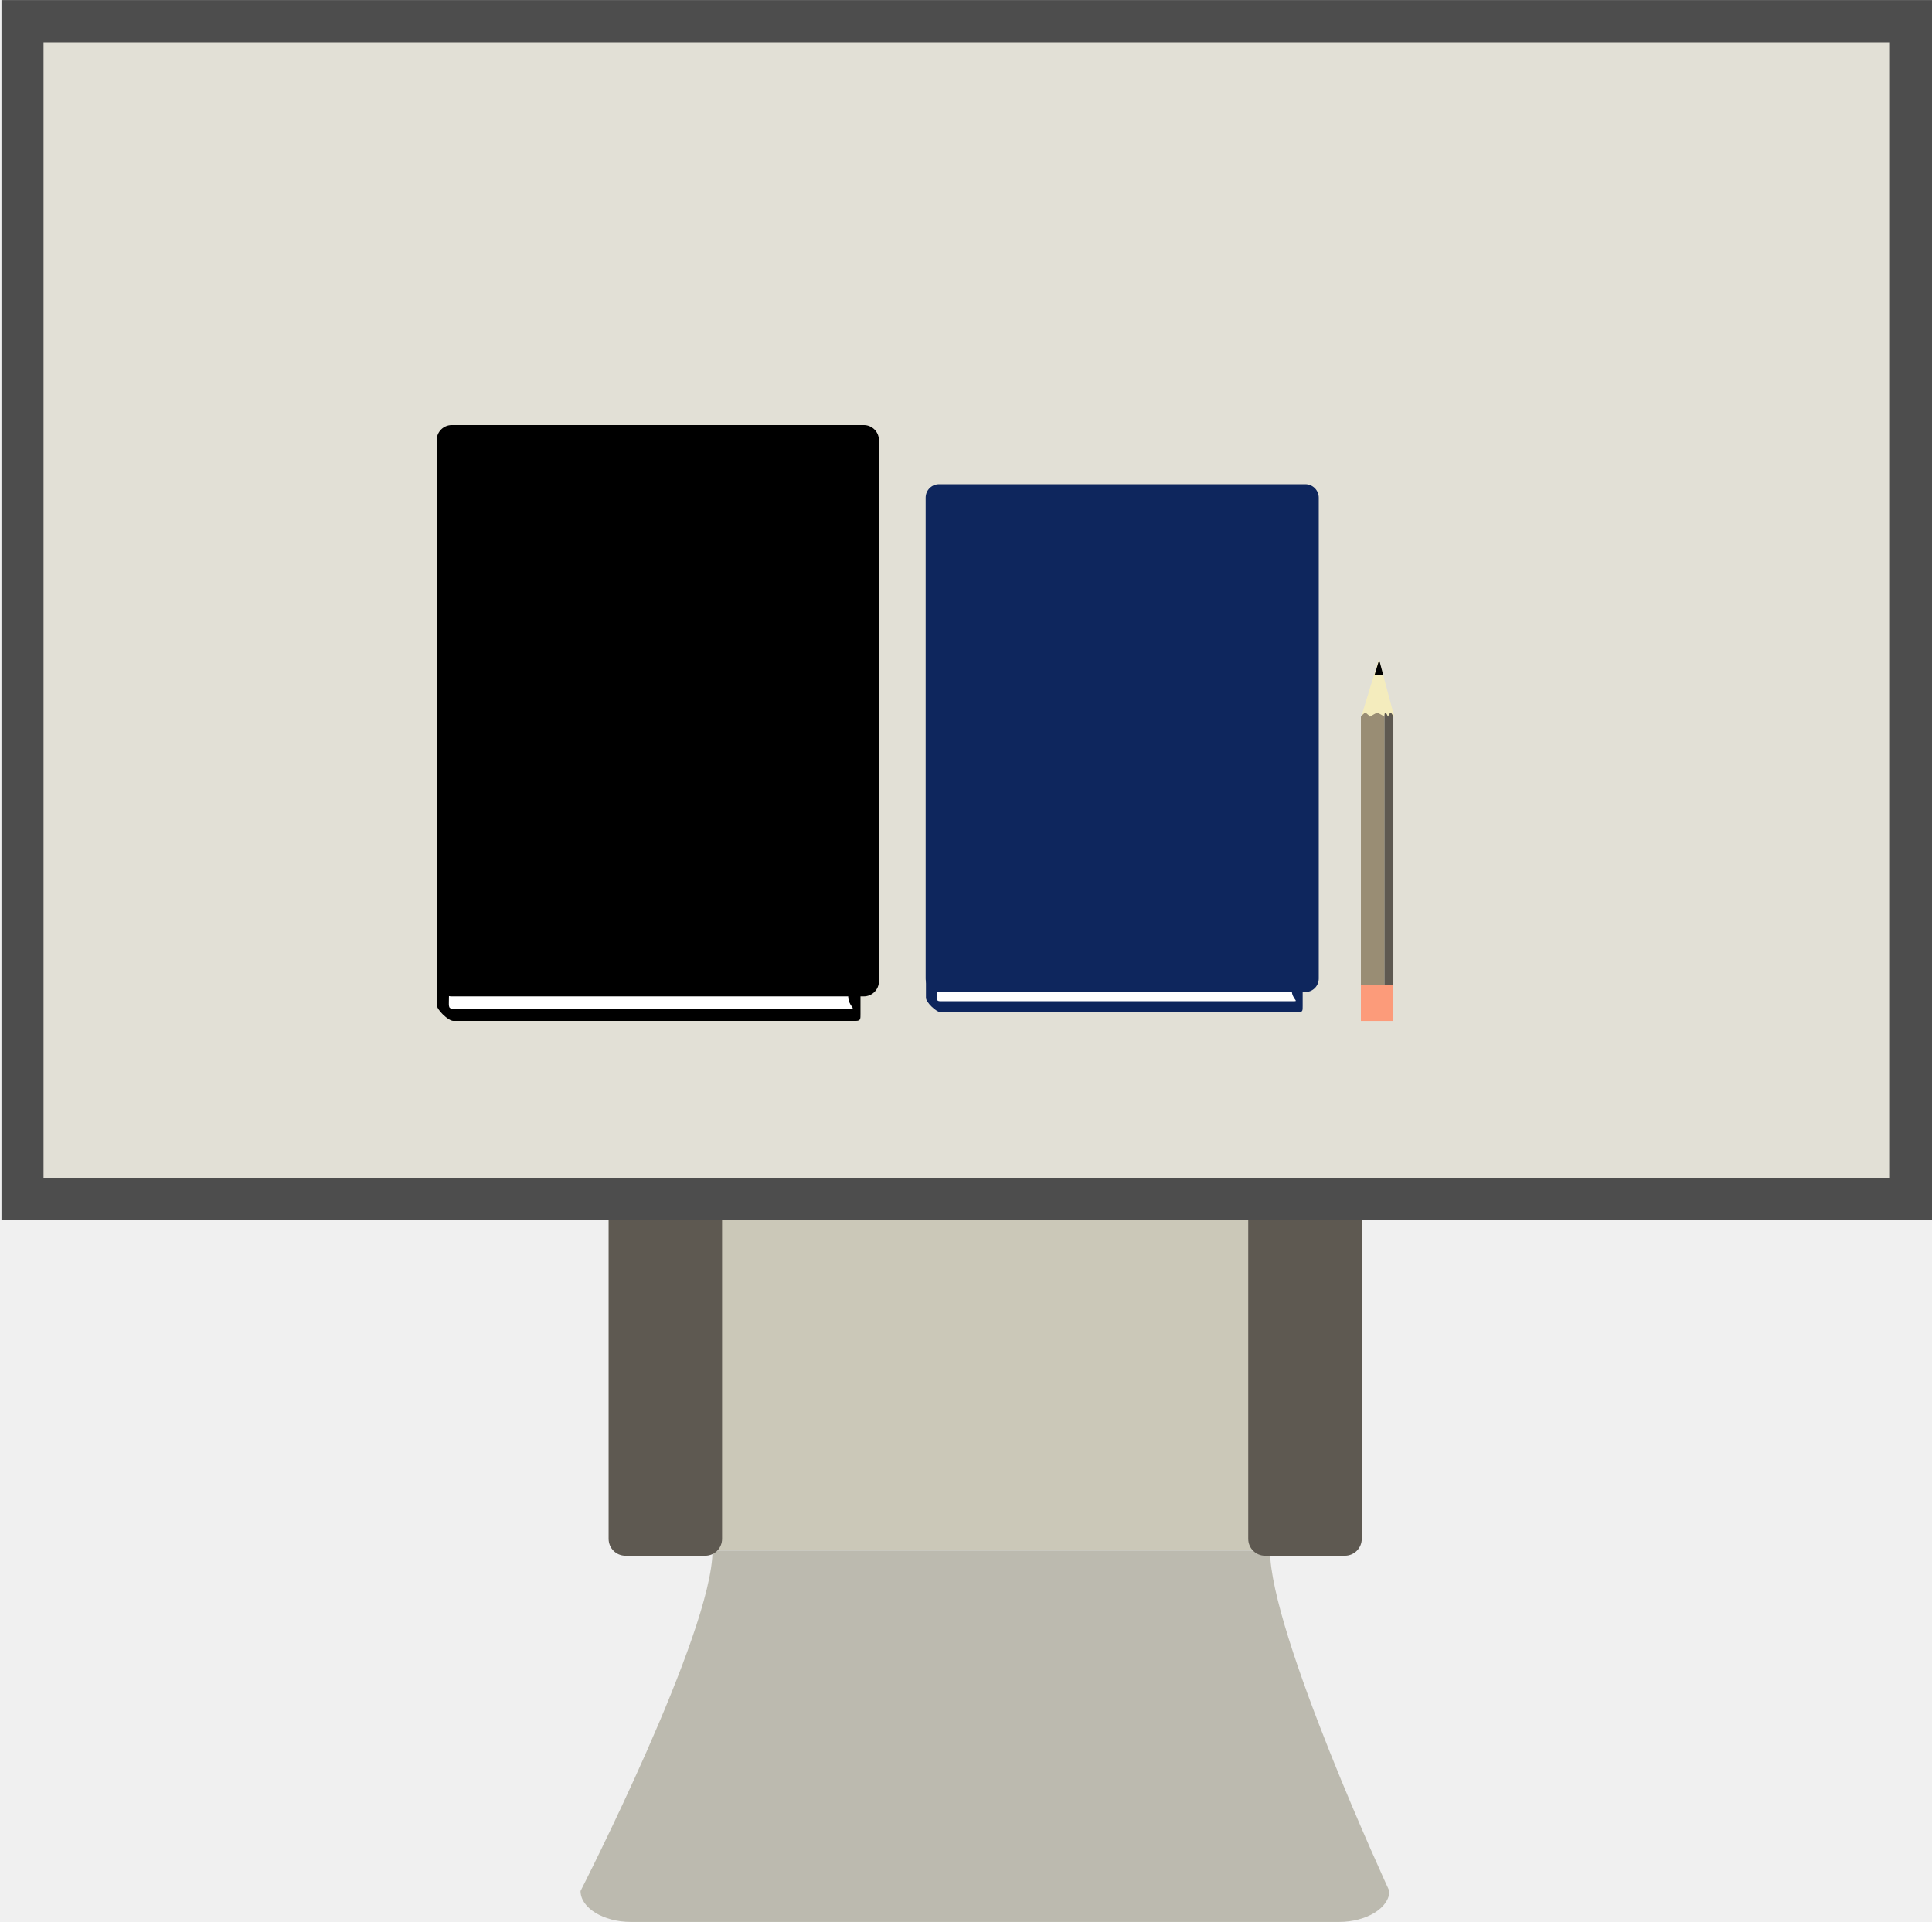
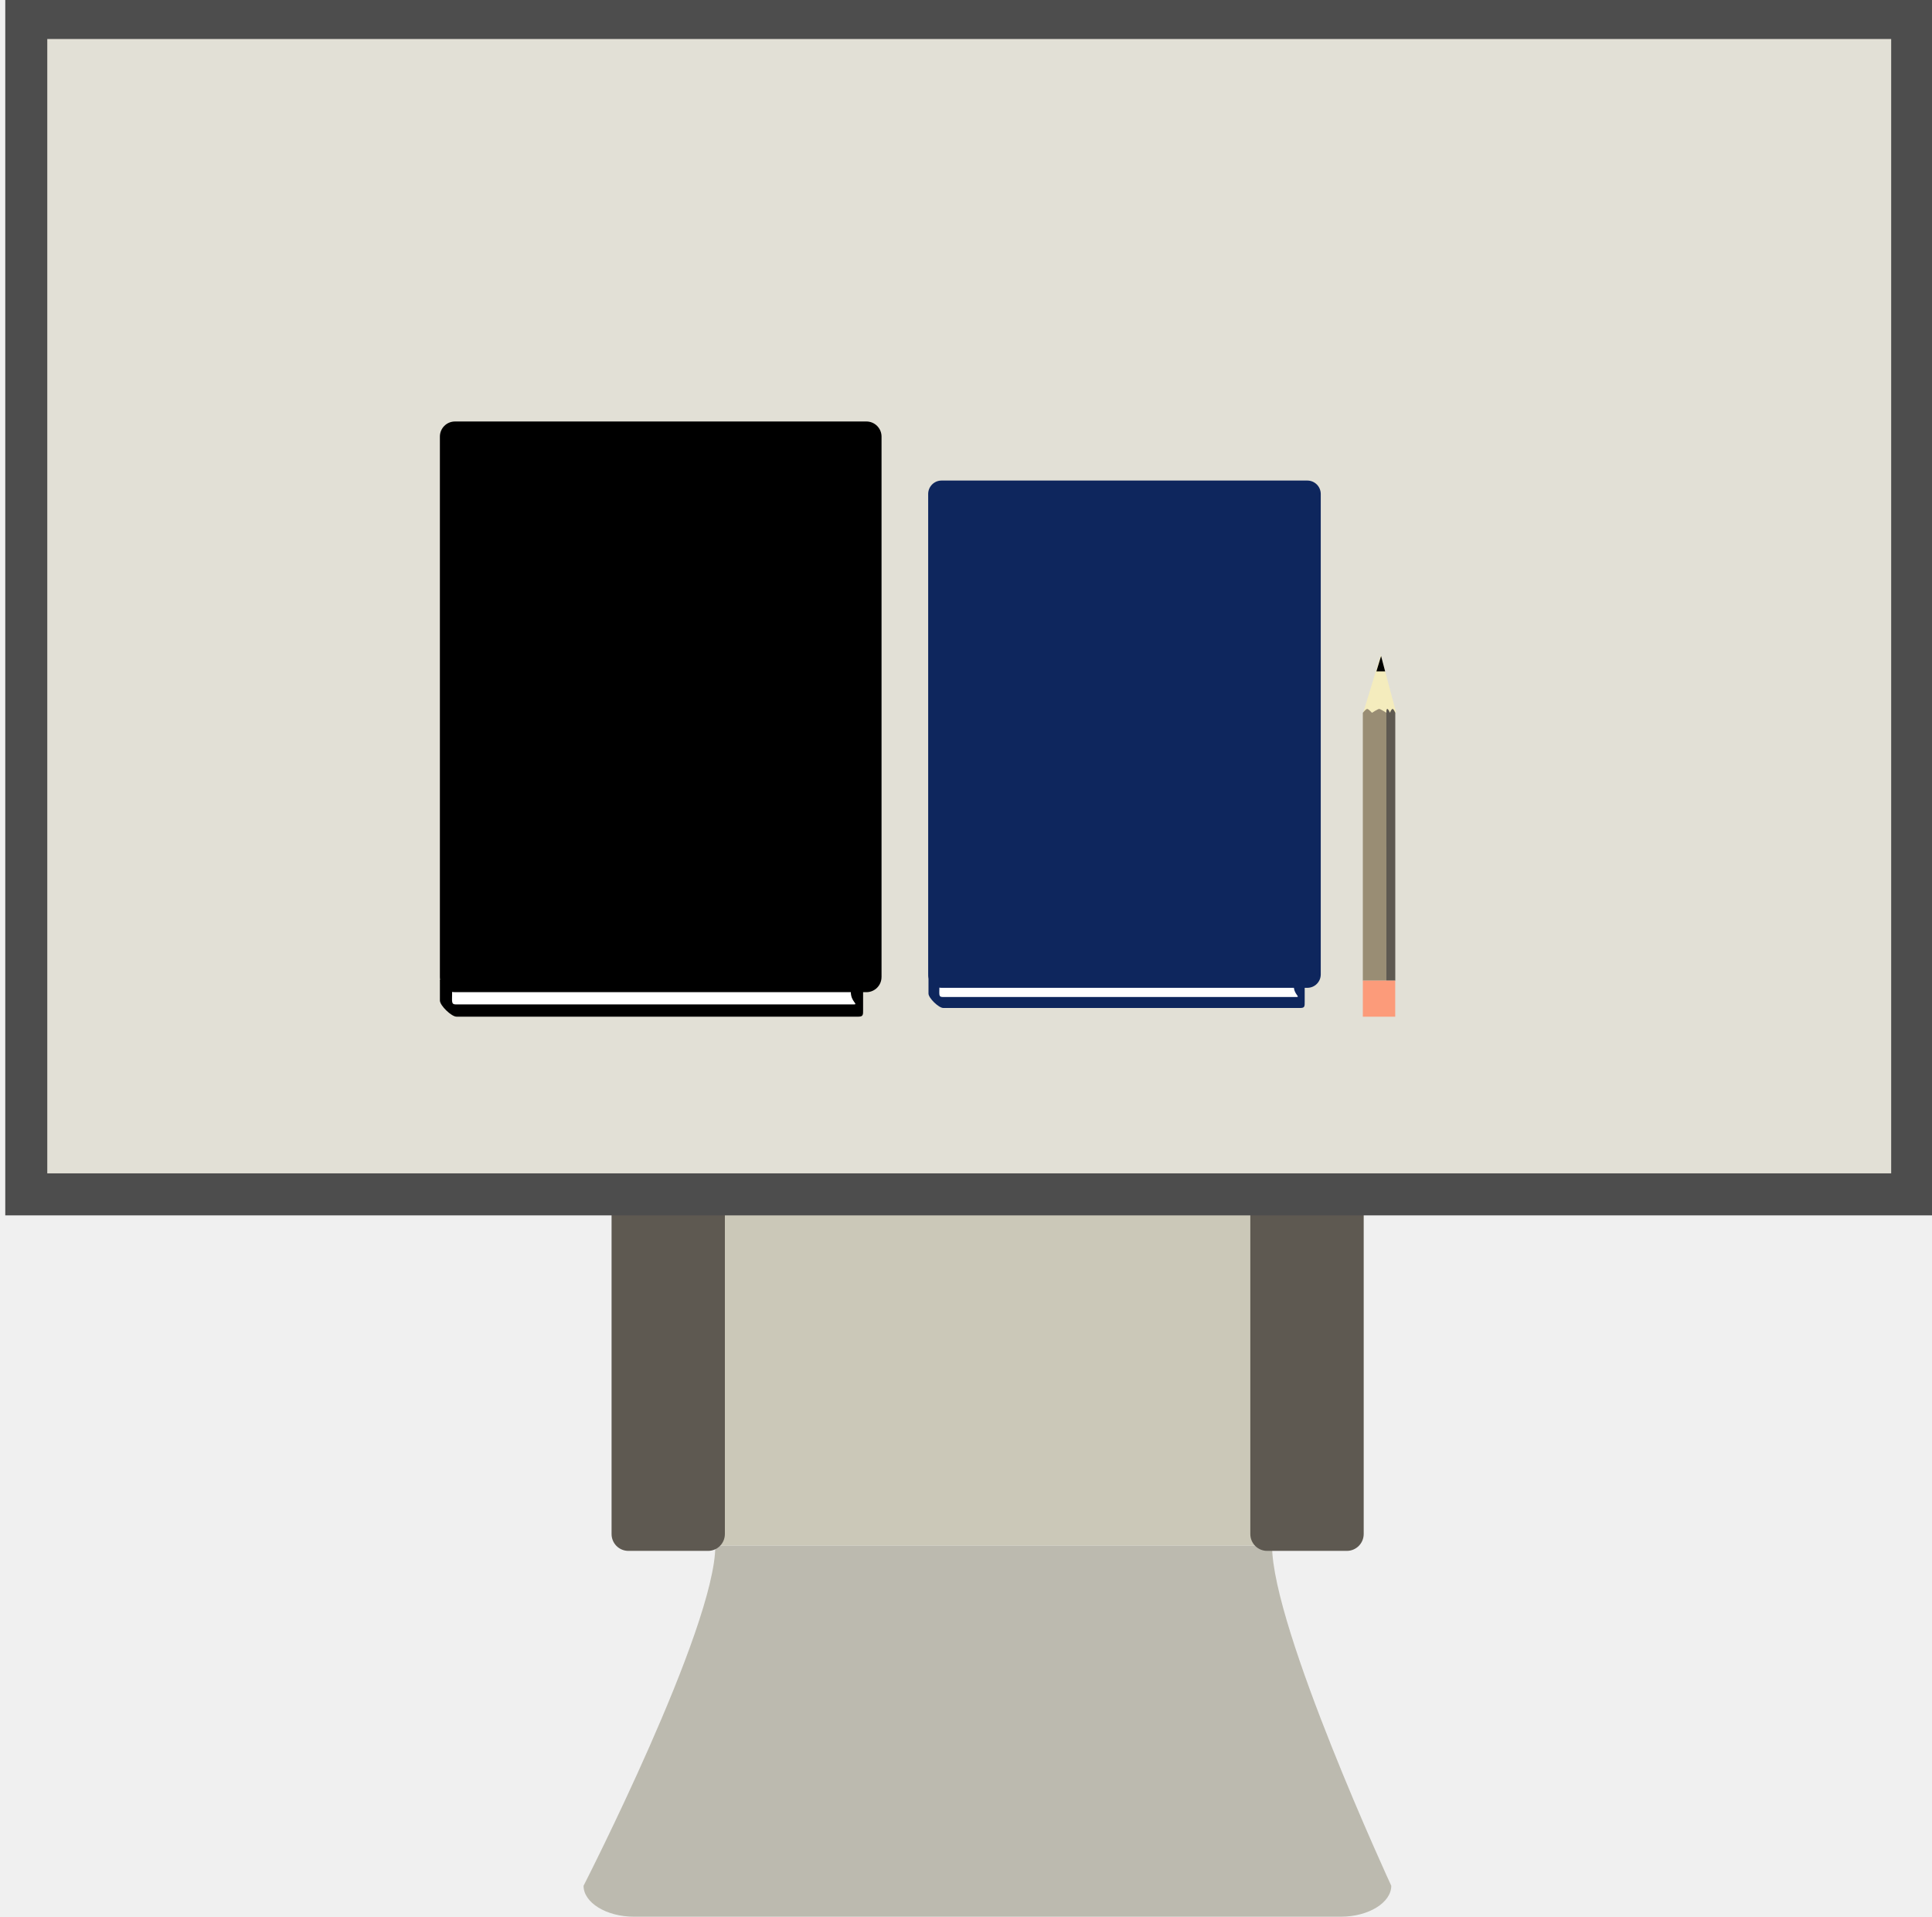
- <svg xmlns="http://www.w3.org/2000/svg" version="1.1" id="图层_1" x="0px" y="0px" width="91.875px" height="91.395px" viewBox="0.625 1.395 91.875 91.395" enable-background="new 0.625 1.395 91.875 91.395" xml:space="preserve">
+ <svg xmlns="http://www.w3.org/2000/svg" version="1.1" id="图层_1" x="0px" y="0px" width="92px" height="91.25px" viewBox="-0.313 -0.552 92 91.25" enable-background="new -0.313 -0.552 92 91.25" xml:space="preserve">
  <g id="chair">
-     <path fill="#CBC8B8" d="M32.021,48.379c0-1.332,0.226-2.446,1.553-2.446h27.515c1.326,0,1.597,1.116,1.597,2.446   c0,0,0,20.125,0,26.748H32.021C32.021,68.504,32.021,48.379,32.021,48.379z" />
-     <path fill="#BCBAAF" d="M66.696,91.319c0,0.797-1.077,1.471-2.405,1.471H30.635c-1.327,0-2.403-0.674-2.403-1.471   c0,0,6.276-12.268,6.276-16.191H61.02C61.021,79.051,66.696,91.319,66.696,91.319z" />
-     <path fill="#5E5951" d="M65.383,74.571c0,0.443-0.359,0.803-0.803,0.803h-3.795c-0.441,0-0.801-0.357-0.801-0.803V52.625   c0-0.443,0.357-0.801,0.801-0.801h3.797c0.44,0,0.801,0.357,0.801,0.801V74.571L65.383,74.571z" />
-     <path fill="#5E5951" d="M34.963,74.571c0,0.443-0.357,0.803-0.801,0.803h-3.794c-0.442,0-0.801-0.357-0.801-0.803V52.625   c0-0.443,0.358-0.801,0.801-0.801h3.794c0.443,0,0.801,0.357,0.801,0.801V74.571L34.963,74.571z" />
+     <path fill="#CBC8B8" d="M31.264,46.286c0-1.332,0.226-2.446,1.553-2.446h27.515c1.326,0,1.597,1.116,1.597,2.446   c0,0,0,20.125,0,26.748H31.264C31.264,66.411,31.264,46.286,31.264,46.286z" />
+     <path fill="#BCBAAF" d="M65.938,89.226c0,0.798-1.076,1.472-2.404,1.472H29.877c-1.326,0-2.402-0.674-2.402-1.472   c0,0,6.275-12.268,6.275-16.19h26.512C60.264,76.958,65.938,89.226,65.938,89.226z" />
+     <path fill="#5E5951" d="M64.625,72.478c0,0.443-0.359,0.804-0.803,0.804h-3.795c-0.441,0-0.801-0.357-0.801-0.804V50.532   c0-0.443,0.356-0.801,0.801-0.801h3.797c0.439,0,0.801,0.356,0.801,0.801V72.478L64.625,72.478z" />
+     <path fill="#5E5951" d="M34.205,72.478c0,0.443-0.356,0.804-0.801,0.804H29.61c-0.442,0-0.801-0.357-0.801-0.804V50.532   c0-0.443,0.357-0.801,0.801-0.801h3.794c0.443,0,0.801,0.356,0.801,0.801V72.478L34.205,72.478z" />
  </g>
-   <rect x="1.695" y="2.398" fill="#E2E0D6" stroke="#4D4D4D" stroke-width="2" stroke-miterlimit="10" width="89.805" height="56.004" />
+   <rect x="0.938" y="0.305" fill="#E2E0D6" stroke="#4D4D4D" stroke-width="2" stroke-miterlimit="10" width="89.805" height="56.004" />
  <g id="notebook_2_">
-     <path d="M41.545,49.608c0,0.24,0.01,0.334-0.23,0.334H22.183c-0.24,0-0.791-0.529-0.791-0.77V48.19c0,0,0.551,0,0.791,0h19.132   c0.24,0,0.23,0.309,0.23,0.547V49.608L41.545,49.608z" />
-     <path fill="#FFFFFF" d="M40.961,48.77c0,0.465,0.377,0.59,0.138,0.59H22.16c-0.24,0-0.185-0.127-0.185-0.59v-0.422   c0-0.465,0.185-1.328,0.424-1.328h18.479c0.24,0,0.082,0.863,0.082,1.328V48.77L40.961,48.77z" />
-     <path d="M42.422,48.057c0,0.395-0.322,0.719-0.719,0.719H22.11c-0.397,0-0.719-0.322-0.719-0.719V22.326   c0-0.396,0.321-0.719,0.719-0.719h19.593c0.396,0,0.719,0.322,0.719,0.719V48.057L42.422,48.057z" />
+     <path d="M40.787,47.515c0,0.24,0.011,0.334-0.229,0.334H21.426c-0.24,0-0.791-0.528-0.791-0.77v-0.982c0,0,0.551,0,0.791,0h19.132   c0.24,0,0.229,0.31,0.229,0.547V47.515L40.787,47.515z" />
+     <path fill="#FFFFFF" d="M40.203,46.677c0,0.465,0.377,0.59,0.139,0.59H21.402c-0.24,0-0.185-0.127-0.185-0.59v-0.422   c0-0.465,0.185-1.328,0.424-1.328H40.12c0.24,0,0.082,0.863,0.082,1.328L40.203,46.677L40.203,46.677z" />
+     <path d="M41.664,45.964c0,0.396-0.321,0.719-0.719,0.719H21.353c-0.397,0-0.719-0.321-0.719-0.719v-25.73   c0-0.396,0.32-0.72,0.719-0.72h19.593c0.396,0,0.719,0.322,0.719,0.72V45.964L41.664,45.964z" />
  </g>
  <g id="notebook_1_">
-     <path fill="#0E265D" d="M62.573,49.231c0,0.211,0.009,0.297-0.205,0.297H45.361c-0.213,0-0.703-0.471-0.703-0.686v-0.875   c0,0,0.489,0,0.703,0h17.007c0.214,0,0.205,0.275,0.205,0.488V49.231L62.573,49.231z" />
-     <path fill="#FFFFFF" d="M62.055,48.483c0,0.412,0.335,0.523,0.121,0.523H45.342c-0.215,0-0.164-0.111-0.164-0.523V48.11   c0-0.412,0.164-1.182,0.377-1.182h16.427c0.213,0,0.071,0.77,0.071,1.182L62.055,48.483L62.055,48.483z" />
-     <path fill="#0E265D" d="M63.338,47.93c0,0.354-0.285,0.639-0.64,0.639H45.282c-0.353,0-0.638-0.285-0.638-0.639V25.059   c0-0.354,0.285-0.64,0.638-0.64h17.416c0.354,0,0.64,0.286,0.64,0.64V47.93L63.338,47.93z" />
+     <path fill="#0E265D" d="M61.815,47.138c0,0.211,0.009,0.297-0.205,0.297H44.604c-0.213,0-0.703-0.471-0.703-0.686v-0.875   c0,0,0.489,0,0.703,0H61.61c0.214,0,0.205,0.275,0.205,0.488V47.138L61.815,47.138z" />
+     <path fill="#FFFFFF" d="M61.297,46.39c0,0.412,0.336,0.523,0.121,0.523H44.584c-0.215,0-0.163-0.111-0.163-0.523v-0.373   c0-0.411,0.163-1.182,0.377-1.182h16.427c0.213,0,0.07,0.771,0.07,1.182L61.297,46.39L61.297,46.39z" />
+     <path fill="#0E265D" d="M62.58,45.837c0,0.354-0.285,0.639-0.64,0.639H44.524c-0.353,0-0.638-0.284-0.638-0.639V22.966   c0-0.354,0.285-0.64,0.638-0.64H61.94c0.354,0,0.64,0.286,0.64,0.64V45.837L62.58,45.837z" />
  </g>
  <g id="pencil">
-     <polygon fill="#F4ECBD" points="66.197,32.729 65.362,35.466 66.928,35.466  " />
-     <polygon points="66.211,32.773 65.989,33.504 66.405,33.504  " />
-     <path fill="#998D74" d="M66.463,48.227h-1.121V35.475c0,0,0.15-0.182,0.206-0.184c0.061-0.002,0.227,0.184,0.227,0.184   s0.287-0.184,0.344-0.184c0.059,0,0.345,0.184,0.345,0.184V48.227L66.463,48.227z" />
-     <path fill="#5E5951" d="M66.884,48.227h-0.421V35.475c0,0-0.009-0.183,0.042-0.184c0.055-0.002,0.124,0.184,0.124,0.184   s0.076-0.184,0.129-0.184c0.052,0,0.128,0.184,0.128,0.184v12.752H66.884z" />
-     <rect x="65.342" y="48.227" fill="#FC9B7A" width="1.542" height="1.717" />
+     <polygon fill="#F4ECBD" points="65.439,30.636 64.604,33.373 66.17,33.373  " />
+     <polygon points="65.453,30.68 65.23,31.411 65.646,31.411  " />
+     <path fill="#998D74" d="M65.705,46.134h-1.121V33.382c0,0,0.15-0.182,0.206-0.184c0.062-0.002,0.228,0.184,0.228,0.184   s0.287-0.184,0.344-0.184c0.059,0,0.345,0.184,0.345,0.184L65.705,46.134L65.705,46.134z" />
+     <path fill="#5E5951" d="M66.126,46.134h-0.421V33.382c0,0-0.009-0.183,0.042-0.184c0.056-0.002,0.124,0.184,0.124,0.184   s0.076-0.184,0.129-0.184s0.129,0.184,0.129,0.184v12.752H66.126z" />
+     <rect x="64.584" y="46.134" fill="#FC9B7A" width="1.542" height="1.717" />
  </g>
</svg>
